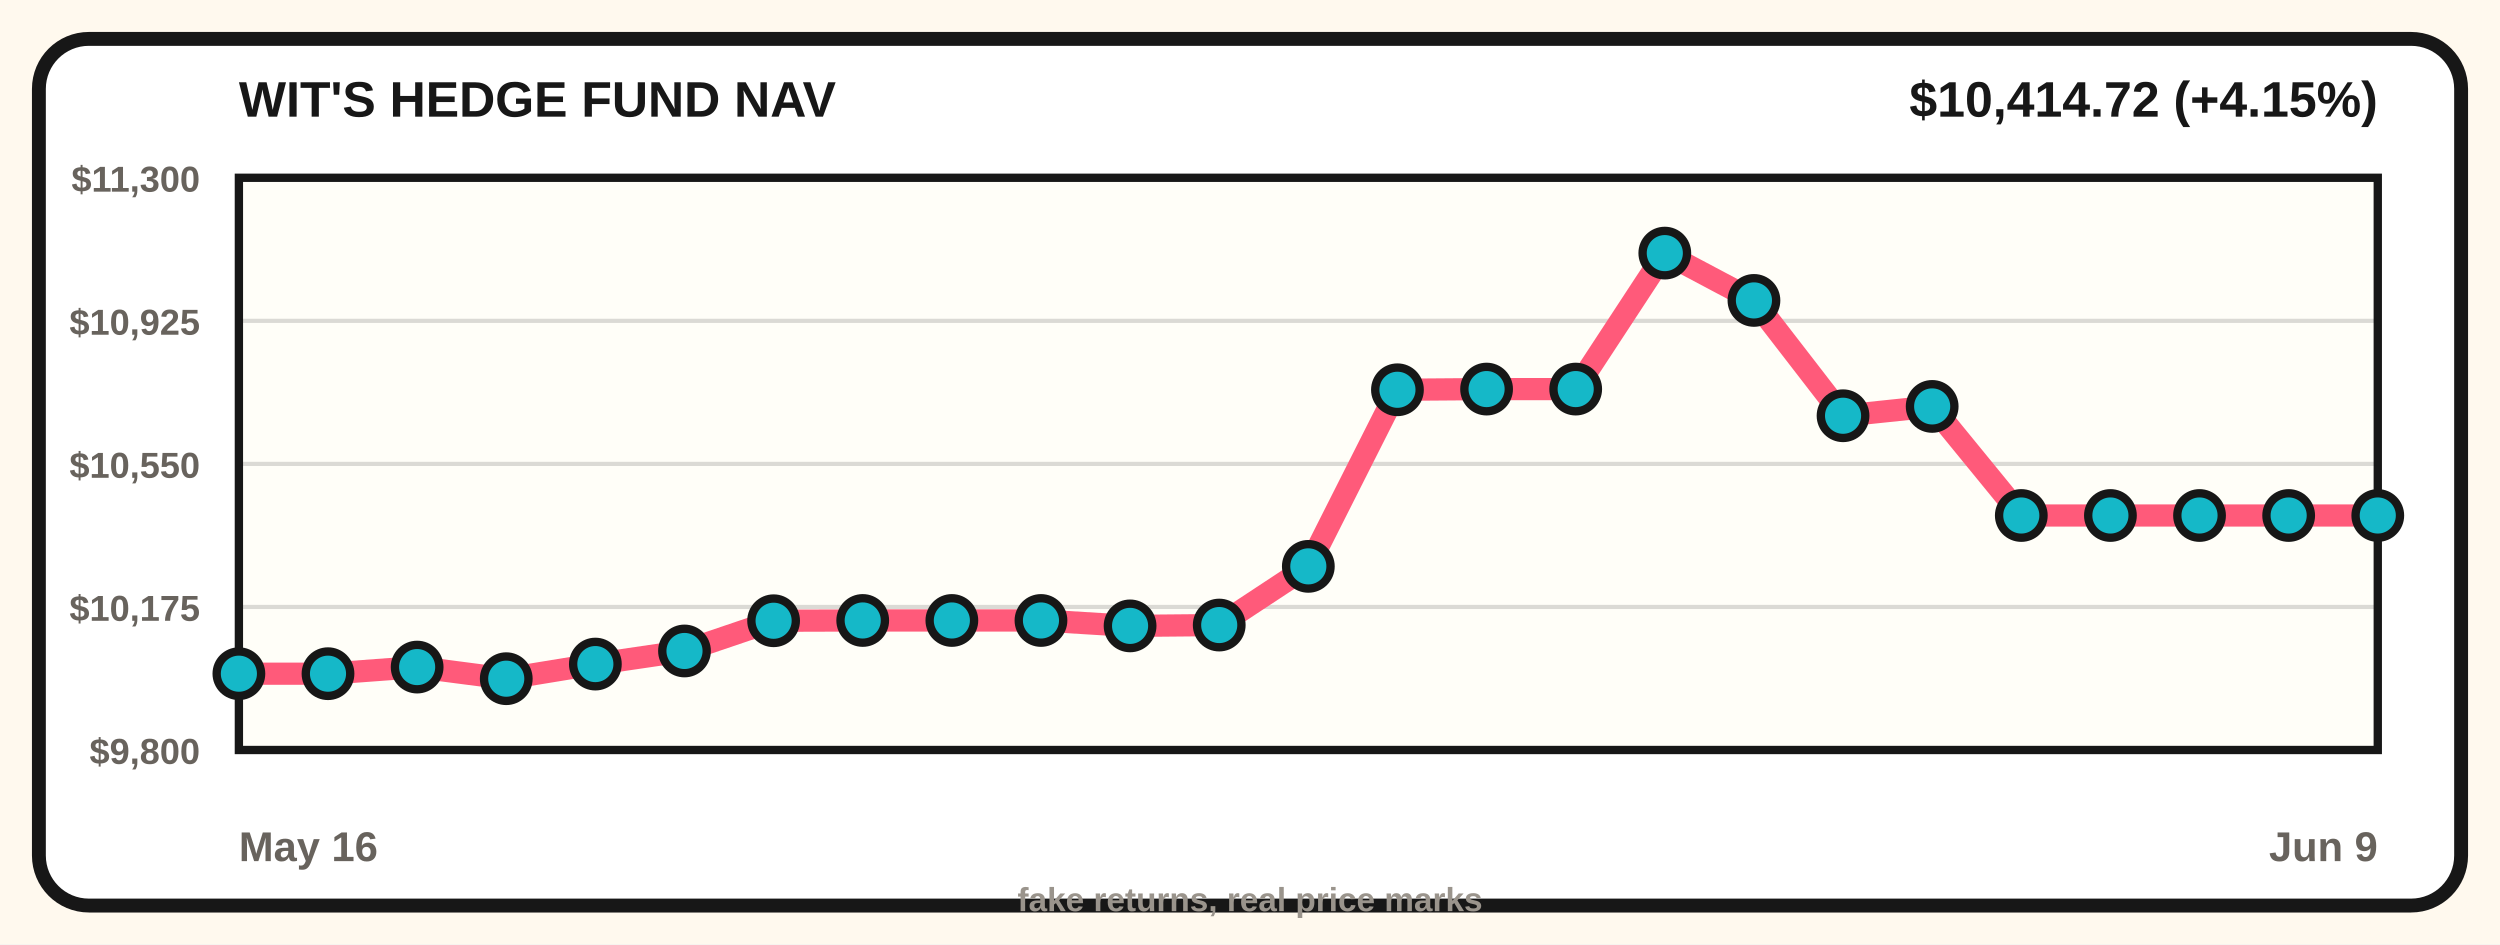
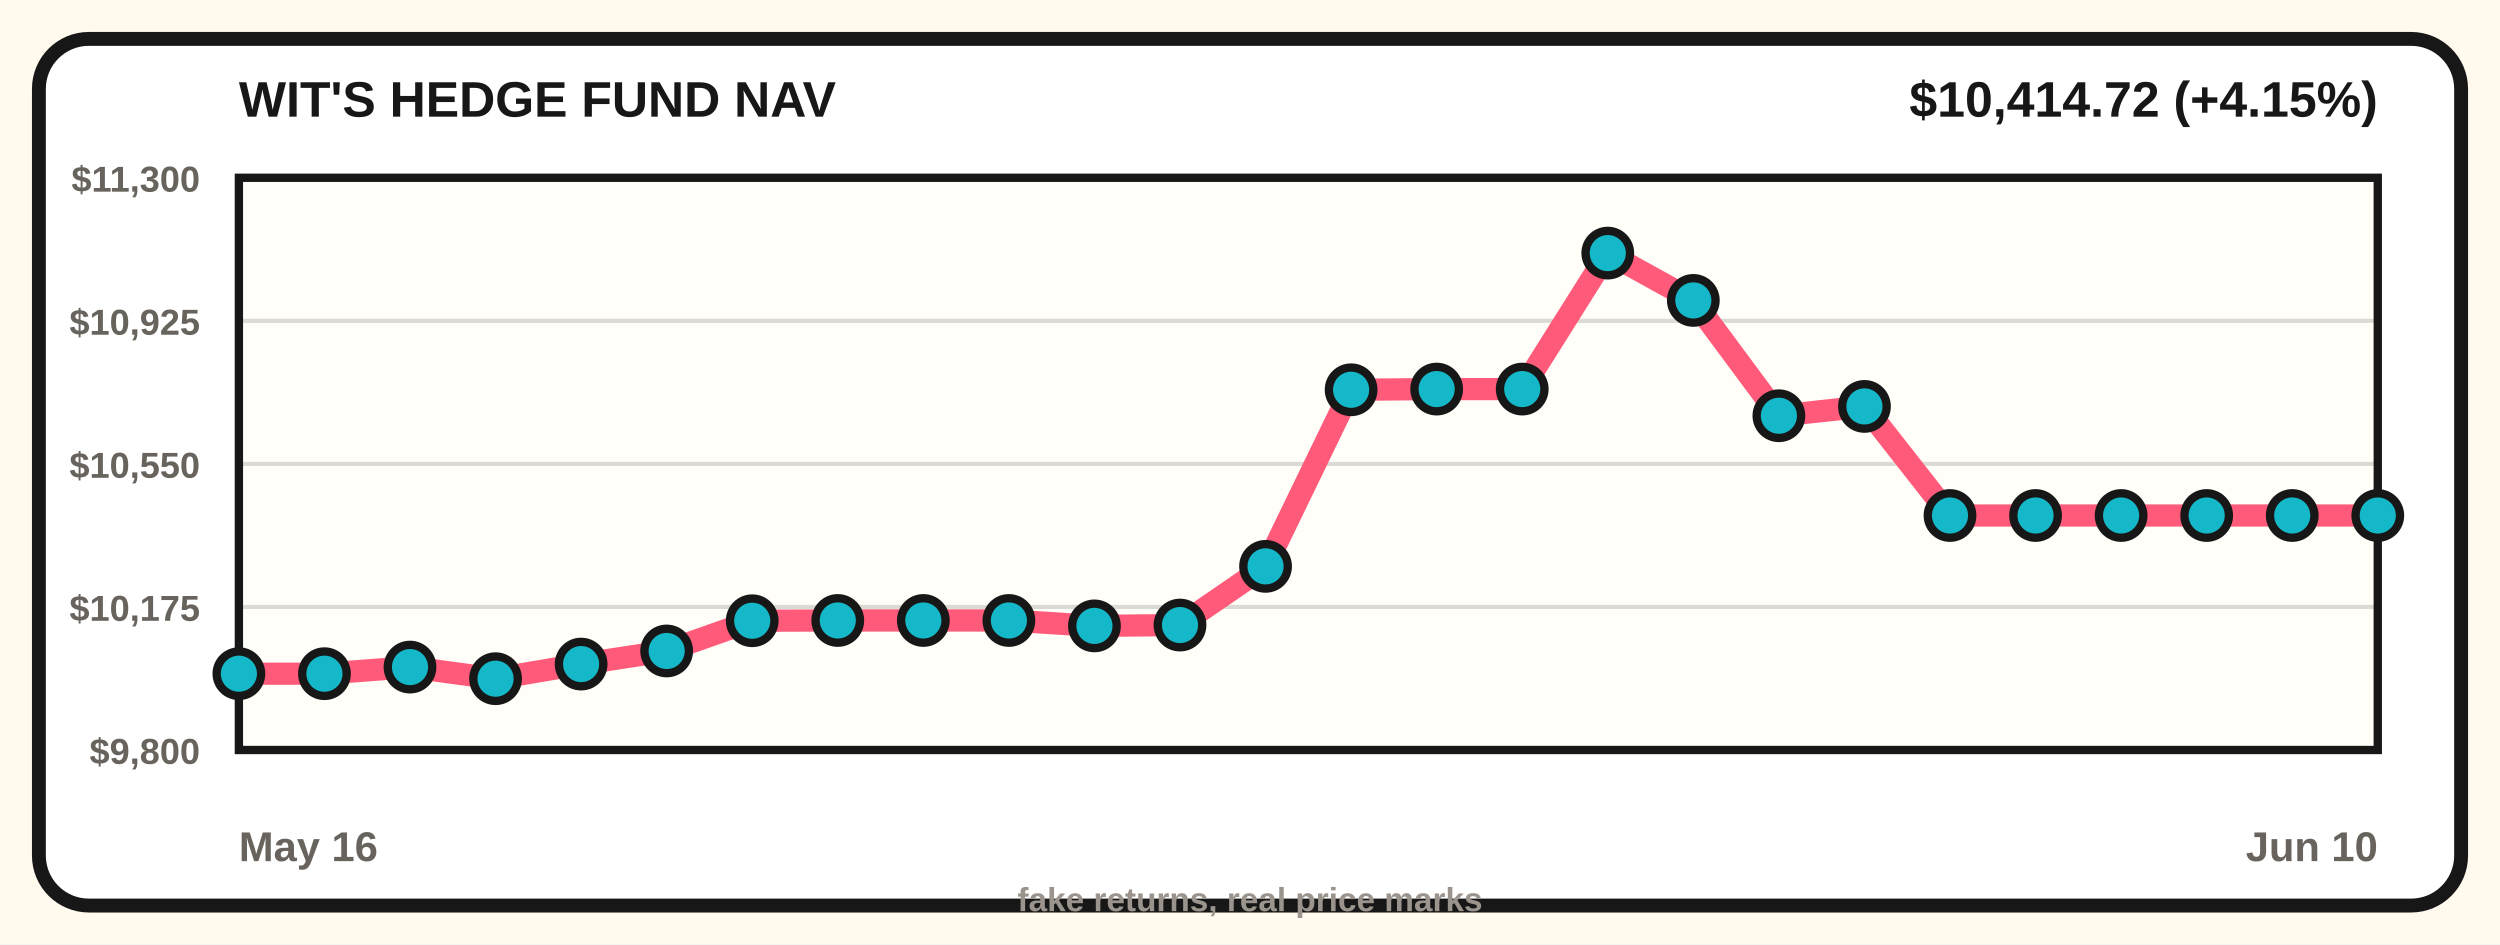
<svg xmlns="http://www.w3.org/2000/svg" width="900" height="340" viewBox="0 0 900 340" role="img" aria-label="Wit's Hedge Fund fake NAV chart">
  <rect width="900" height="340" fill="#fff9ee" />
  <rect x="14" y="14" width="872" height="312" rx="18" fill="#ffffff" stroke="#171717" stroke-width="5" />
  <rect x="86" y="64" width="770" height="206" fill="#fffef8" stroke="#171717" stroke-width="3" />
  <line x1="86" y1="270" x2="856" y2="270" stroke="#171717" stroke-width="1.5" opacity="0.16" />
  <text x="72" y="275" text-anchor="end" font-family="Arial, sans-serif" font-size="13" font-weight="800" fill="#68635d">$9,800</text>
  <line x1="86" y1="218.5" x2="856" y2="218.5" stroke="#171717" stroke-width="1.5" opacity="0.16" />
  <text x="72" y="223.5" text-anchor="end" font-family="Arial, sans-serif" font-size="13" font-weight="800" fill="#68635d">$10,175</text>
  <line x1="86" y1="167" x2="856" y2="167" stroke="#171717" stroke-width="1.5" opacity="0.16" />
  <text x="72" y="172" text-anchor="end" font-family="Arial, sans-serif" font-size="13" font-weight="800" fill="#68635d">$10,550</text>
  <line x1="86" y1="115.5" x2="856" y2="115.5" stroke="#171717" stroke-width="1.5" opacity="0.16" />
  <text x="72" y="120.5" text-anchor="end" font-family="Arial, sans-serif" font-size="13" font-weight="800" fill="#68635d">$10,925</text>
  <line x1="86" y1="64" x2="856" y2="64" stroke="#171717" stroke-width="1.5" opacity="0.16" />
  <text x="72" y="69" text-anchor="end" font-family="Arial, sans-serif" font-size="13" font-weight="800" fill="#68635d">$11,300</text>
-   <polyline points="86,242.53 118.08,242.53 150.17,240.15 182.25,244.33 214.33,239.07 246.42,234.35 278.5,223.47 310.58,223.37 342.67,223.37 374.75,223.37 406.83,225.32 438.92,225.02 471,203.89 503.08,140.32 535.17,140.07 567.25,140.07 599.33,91.12 631.42,108.15 663.5,149.67 695.58,146.31 727.67,185.58 759.75,185.58 791.83,185.58 823.92,185.58 856,185.58" fill="none" stroke="#ff5a7a" stroke-width="8" stroke-linecap="round" stroke-linejoin="round" />
+   <polyline points="86,242.53 116.8,242.53 147.6,240.15 178.4,244.33 209.2,239.07 240,234.35 270.8,223.47 301.6,223.37 332.4,223.37 363.2,223.37 394,225.32 424.8,225.02 455.6,203.89 486.4,140.32 517.2,140.07 548,140.07 578.8,91.12 609.6,108.15 640.4,149.67 671.2,146.31 702,185.58 732.8,185.58 763.6,185.58 794.4,185.58 825.2,185.58 856,185.58" fill="none" stroke="#ff5a7a" stroke-width="8" stroke-linecap="round" stroke-linejoin="round" />
  <circle cx="86" cy="242.53" r="8" fill="#15b8c8" stroke="#171717" stroke-width="3" />
-   <circle cx="118.08" cy="242.53" r="8" fill="#15b8c8" stroke="#171717" stroke-width="3" />
-   <circle cx="150.17" cy="240.15" r="8" fill="#15b8c8" stroke="#171717" stroke-width="3" />
-   <circle cx="182.25" cy="244.33" r="8" fill="#15b8c8" stroke="#171717" stroke-width="3" />
-   <circle cx="214.33" cy="239.07" r="8" fill="#15b8c8" stroke="#171717" stroke-width="3" />
-   <circle cx="246.42" cy="234.35" r="8" fill="#15b8c8" stroke="#171717" stroke-width="3" />
-   <circle cx="278.5" cy="223.47" r="8" fill="#15b8c8" stroke="#171717" stroke-width="3" />
-   <circle cx="310.58" cy="223.37" r="8" fill="#15b8c8" stroke="#171717" stroke-width="3" />
-   <circle cx="342.67" cy="223.37" r="8" fill="#15b8c8" stroke="#171717" stroke-width="3" />
-   <circle cx="374.75" cy="223.37" r="8" fill="#15b8c8" stroke="#171717" stroke-width="3" />
-   <circle cx="406.83" cy="225.32" r="8" fill="#15b8c8" stroke="#171717" stroke-width="3" />
-   <circle cx="438.92" cy="225.02" r="8" fill="#15b8c8" stroke="#171717" stroke-width="3" />
-   <circle cx="471" cy="203.89" r="8" fill="#15b8c8" stroke="#171717" stroke-width="3" />
-   <circle cx="503.08" cy="140.32" r="8" fill="#15b8c8" stroke="#171717" stroke-width="3" />
-   <circle cx="535.17" cy="140.07" r="8" fill="#15b8c8" stroke="#171717" stroke-width="3" />
-   <circle cx="567.25" cy="140.07" r="8" fill="#15b8c8" stroke="#171717" stroke-width="3" />
-   <circle cx="599.33" cy="91.12" r="8" fill="#15b8c8" stroke="#171717" stroke-width="3" />
-   <circle cx="631.42" cy="108.15" r="8" fill="#15b8c8" stroke="#171717" stroke-width="3" />
-   <circle cx="663.5" cy="149.67" r="8" fill="#15b8c8" stroke="#171717" stroke-width="3" />
-   <circle cx="695.58" cy="146.31" r="8" fill="#15b8c8" stroke="#171717" stroke-width="3" />
-   <circle cx="727.67" cy="185.58" r="8" fill="#15b8c8" stroke="#171717" stroke-width="3" />
-   <circle cx="759.75" cy="185.58" r="8" fill="#15b8c8" stroke="#171717" stroke-width="3" />
-   <circle cx="791.83" cy="185.58" r="8" fill="#15b8c8" stroke="#171717" stroke-width="3" />
-   <circle cx="823.92" cy="185.58" r="8" fill="#15b8c8" stroke="#171717" stroke-width="3" />
+   <circle cx="116.8" cy="242.53" r="8" fill="#15b8c8" stroke="#171717" stroke-width="3" />
+   <circle cx="147.6" cy="240.15" r="8" fill="#15b8c8" stroke="#171717" stroke-width="3" />
+   <circle cx="178.4" cy="244.33" r="8" fill="#15b8c8" stroke="#171717" stroke-width="3" />
+   <circle cx="209.2" cy="239.07" r="8" fill="#15b8c8" stroke="#171717" stroke-width="3" />
+   <circle cx="240" cy="234.35" r="8" fill="#15b8c8" stroke="#171717" stroke-width="3" />
+   <circle cx="270.8" cy="223.47" r="8" fill="#15b8c8" stroke="#171717" stroke-width="3" />
+   <circle cx="301.6" cy="223.37" r="8" fill="#15b8c8" stroke="#171717" stroke-width="3" />
+   <circle cx="332.4" cy="223.37" r="8" fill="#15b8c8" stroke="#171717" stroke-width="3" />
+   <circle cx="363.2" cy="223.37" r="8" fill="#15b8c8" stroke="#171717" stroke-width="3" />
+   <circle cx="394" cy="225.32" r="8" fill="#15b8c8" stroke="#171717" stroke-width="3" />
+   <circle cx="424.8" cy="225.02" r="8" fill="#15b8c8" stroke="#171717" stroke-width="3" />
+   <circle cx="455.6" cy="203.89" r="8" fill="#15b8c8" stroke="#171717" stroke-width="3" />
+   <circle cx="486.4" cy="140.32" r="8" fill="#15b8c8" stroke="#171717" stroke-width="3" />
+   <circle cx="517.2" cy="140.07" r="8" fill="#15b8c8" stroke="#171717" stroke-width="3" />
+   <circle cx="548" cy="140.07" r="8" fill="#15b8c8" stroke="#171717" stroke-width="3" />
+   <circle cx="578.8" cy="91.12" r="8" fill="#15b8c8" stroke="#171717" stroke-width="3" />
+   <circle cx="609.6" cy="108.15" r="8" fill="#15b8c8" stroke="#171717" stroke-width="3" />
+   <circle cx="640.4" cy="149.67" r="8" fill="#15b8c8" stroke="#171717" stroke-width="3" />
+   <circle cx="671.2" cy="146.31" r="8" fill="#15b8c8" stroke="#171717" stroke-width="3" />
+   <circle cx="702" cy="185.58" r="8" fill="#15b8c8" stroke="#171717" stroke-width="3" />
+   <circle cx="732.8" cy="185.58" r="8" fill="#15b8c8" stroke="#171717" stroke-width="3" />
+   <circle cx="763.6" cy="185.58" r="8" fill="#15b8c8" stroke="#171717" stroke-width="3" />
+   <circle cx="794.4" cy="185.58" r="8" fill="#15b8c8" stroke="#171717" stroke-width="3" />
+   <circle cx="825.2" cy="185.58" r="8" fill="#15b8c8" stroke="#171717" stroke-width="3" />
  <circle cx="856" cy="185.58" r="8" fill="#15b8c8" stroke="#171717" stroke-width="3" />
  <text x="86" y="42" font-family="Arial, sans-serif" font-size="18" font-weight="900" fill="#171717">WIT'S HEDGE FUND NAV</text>
  <text x="856" y="42" text-anchor="end" font-family="Arial, sans-serif" font-size="18" font-weight="900" fill="#171717">$10,414.72 (+4.15%)</text>
  <text x="86" y="310" text-anchor="start" font-family="Arial, sans-serif" font-size="15" font-weight="900" fill="#68635d">May 16</text>
-   <text x="856" y="310" text-anchor="end" font-family="Arial, sans-serif" font-size="15" font-weight="900" fill="#68635d">Jun 9</text>
+   <text x="856" y="310" text-anchor="end" font-family="Arial, sans-serif" font-size="15" font-weight="900" fill="#68635d">Jun 10</text>
  <text x="450" y="328" text-anchor="middle" font-family="Arial, sans-serif" font-size="12" font-weight="800" fill="#9a948c">fake returns, real price marks</text>
</svg>
